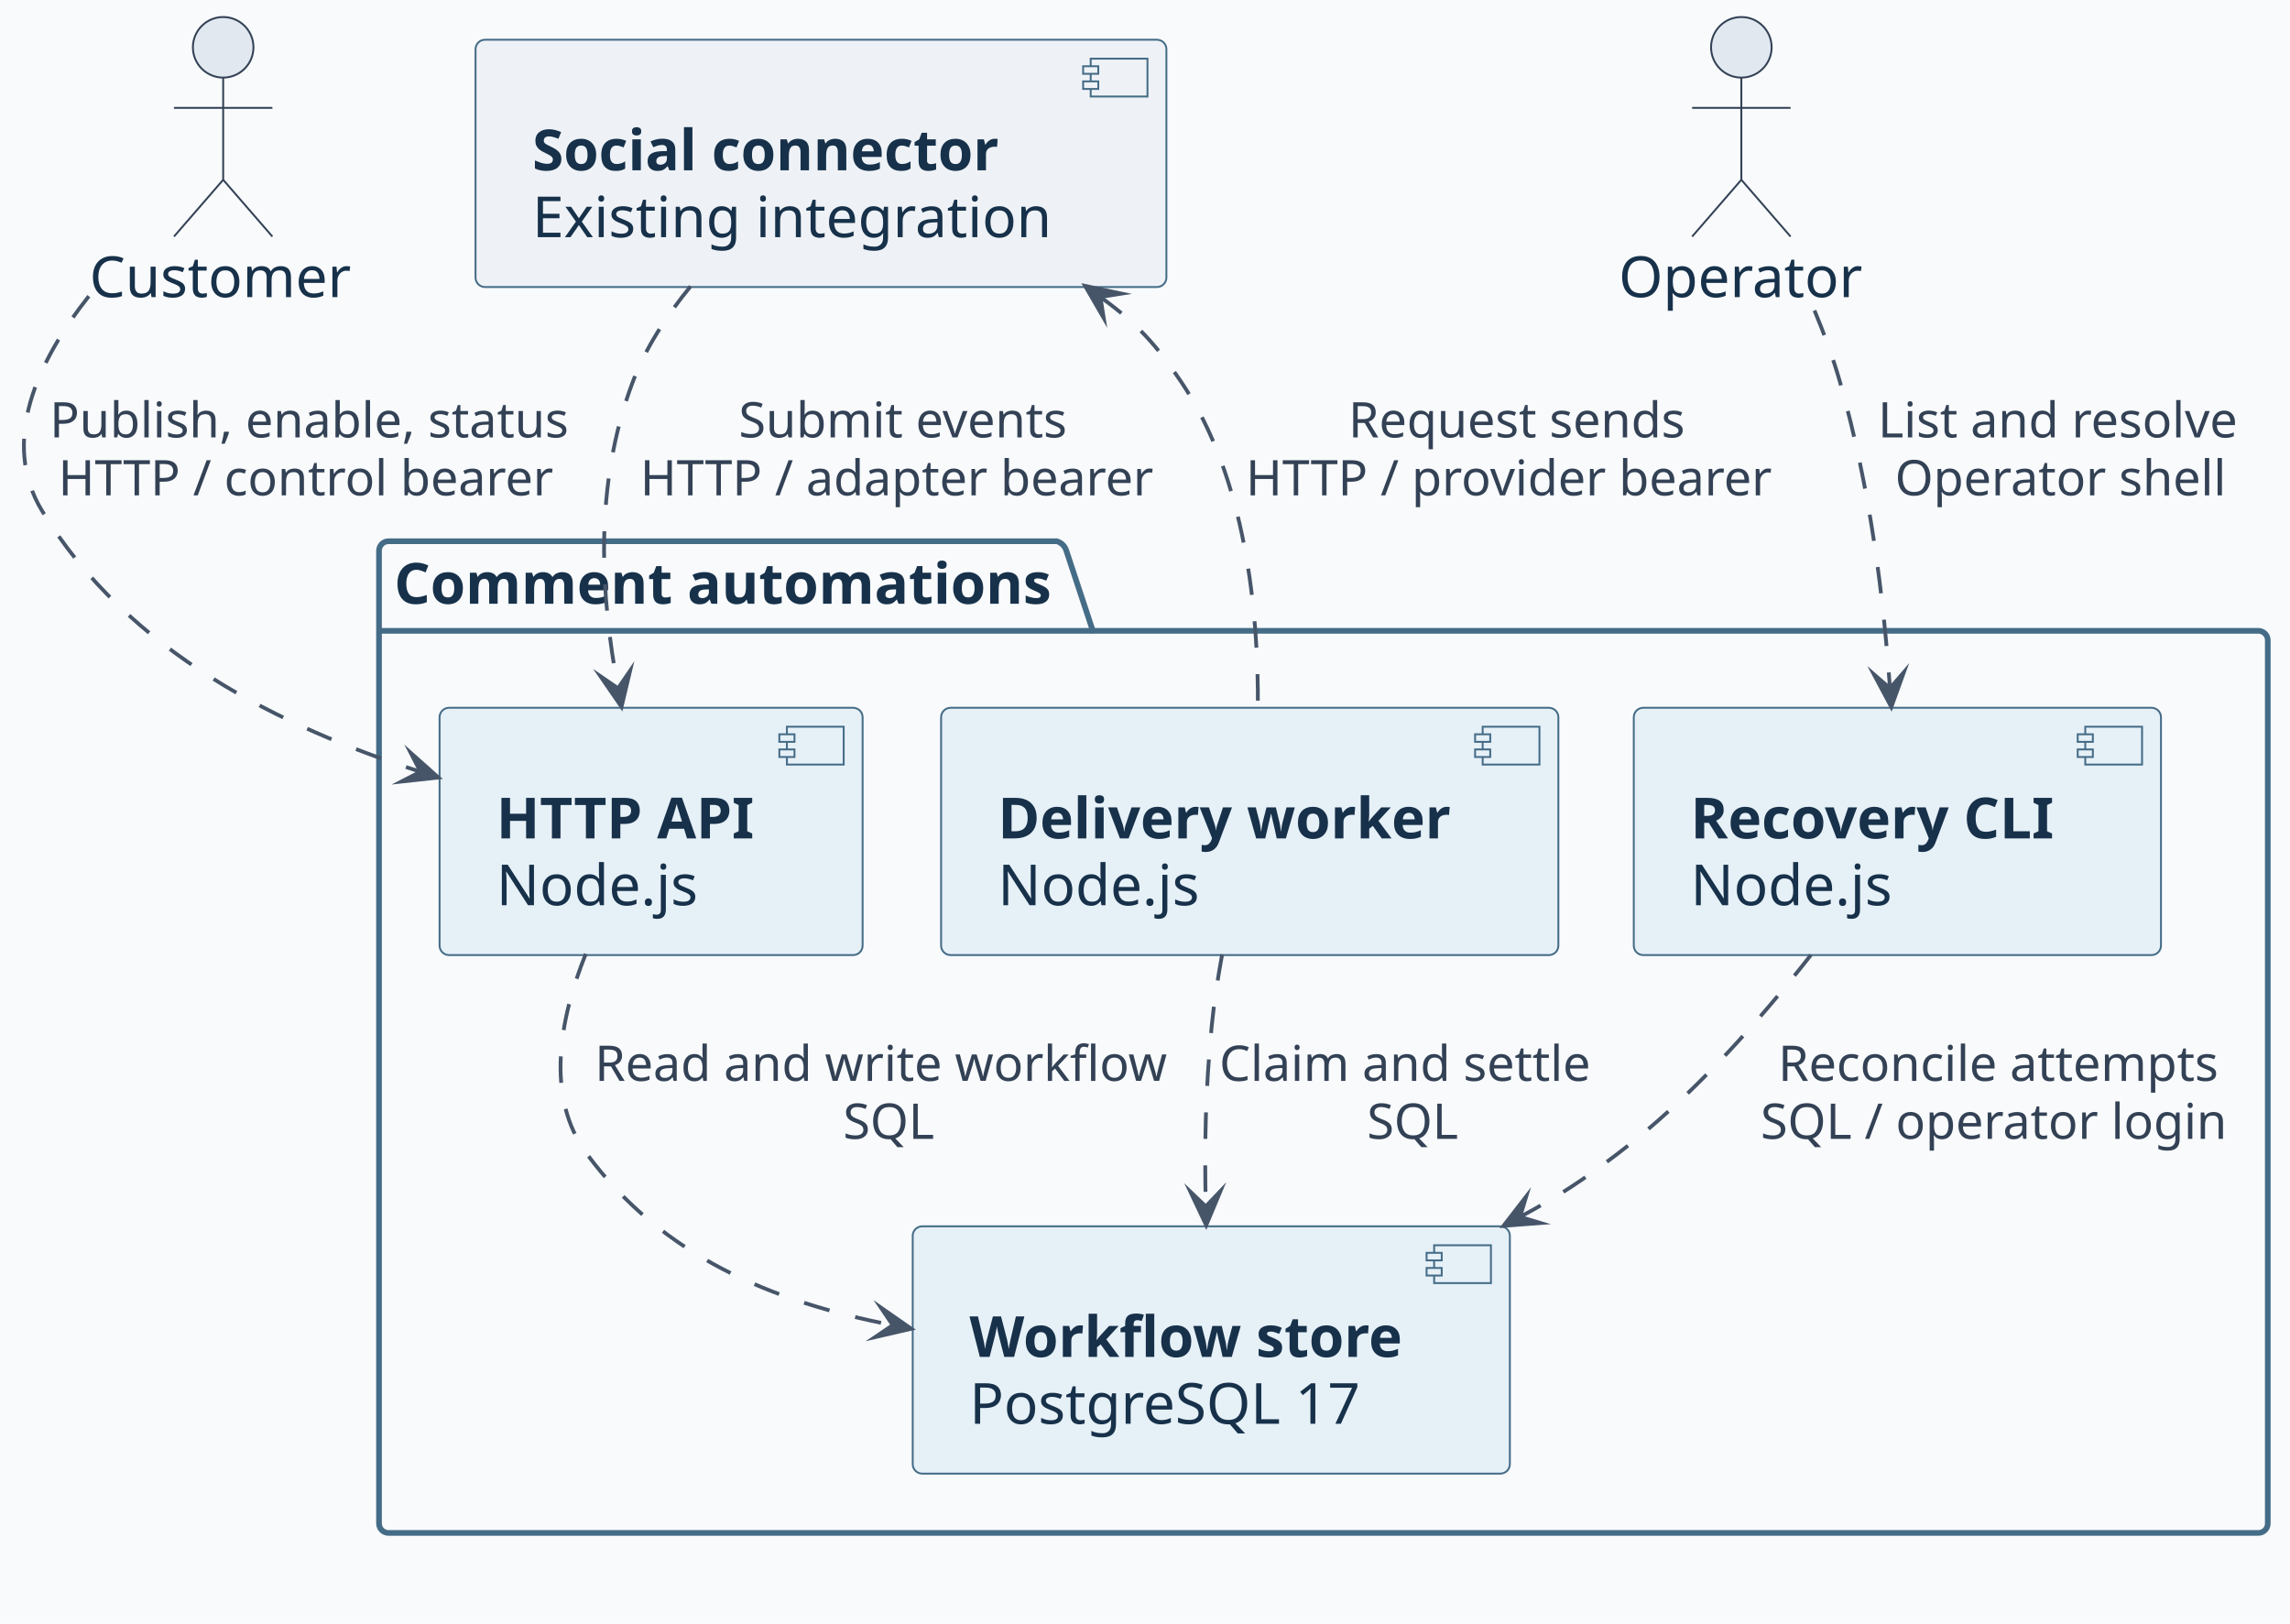
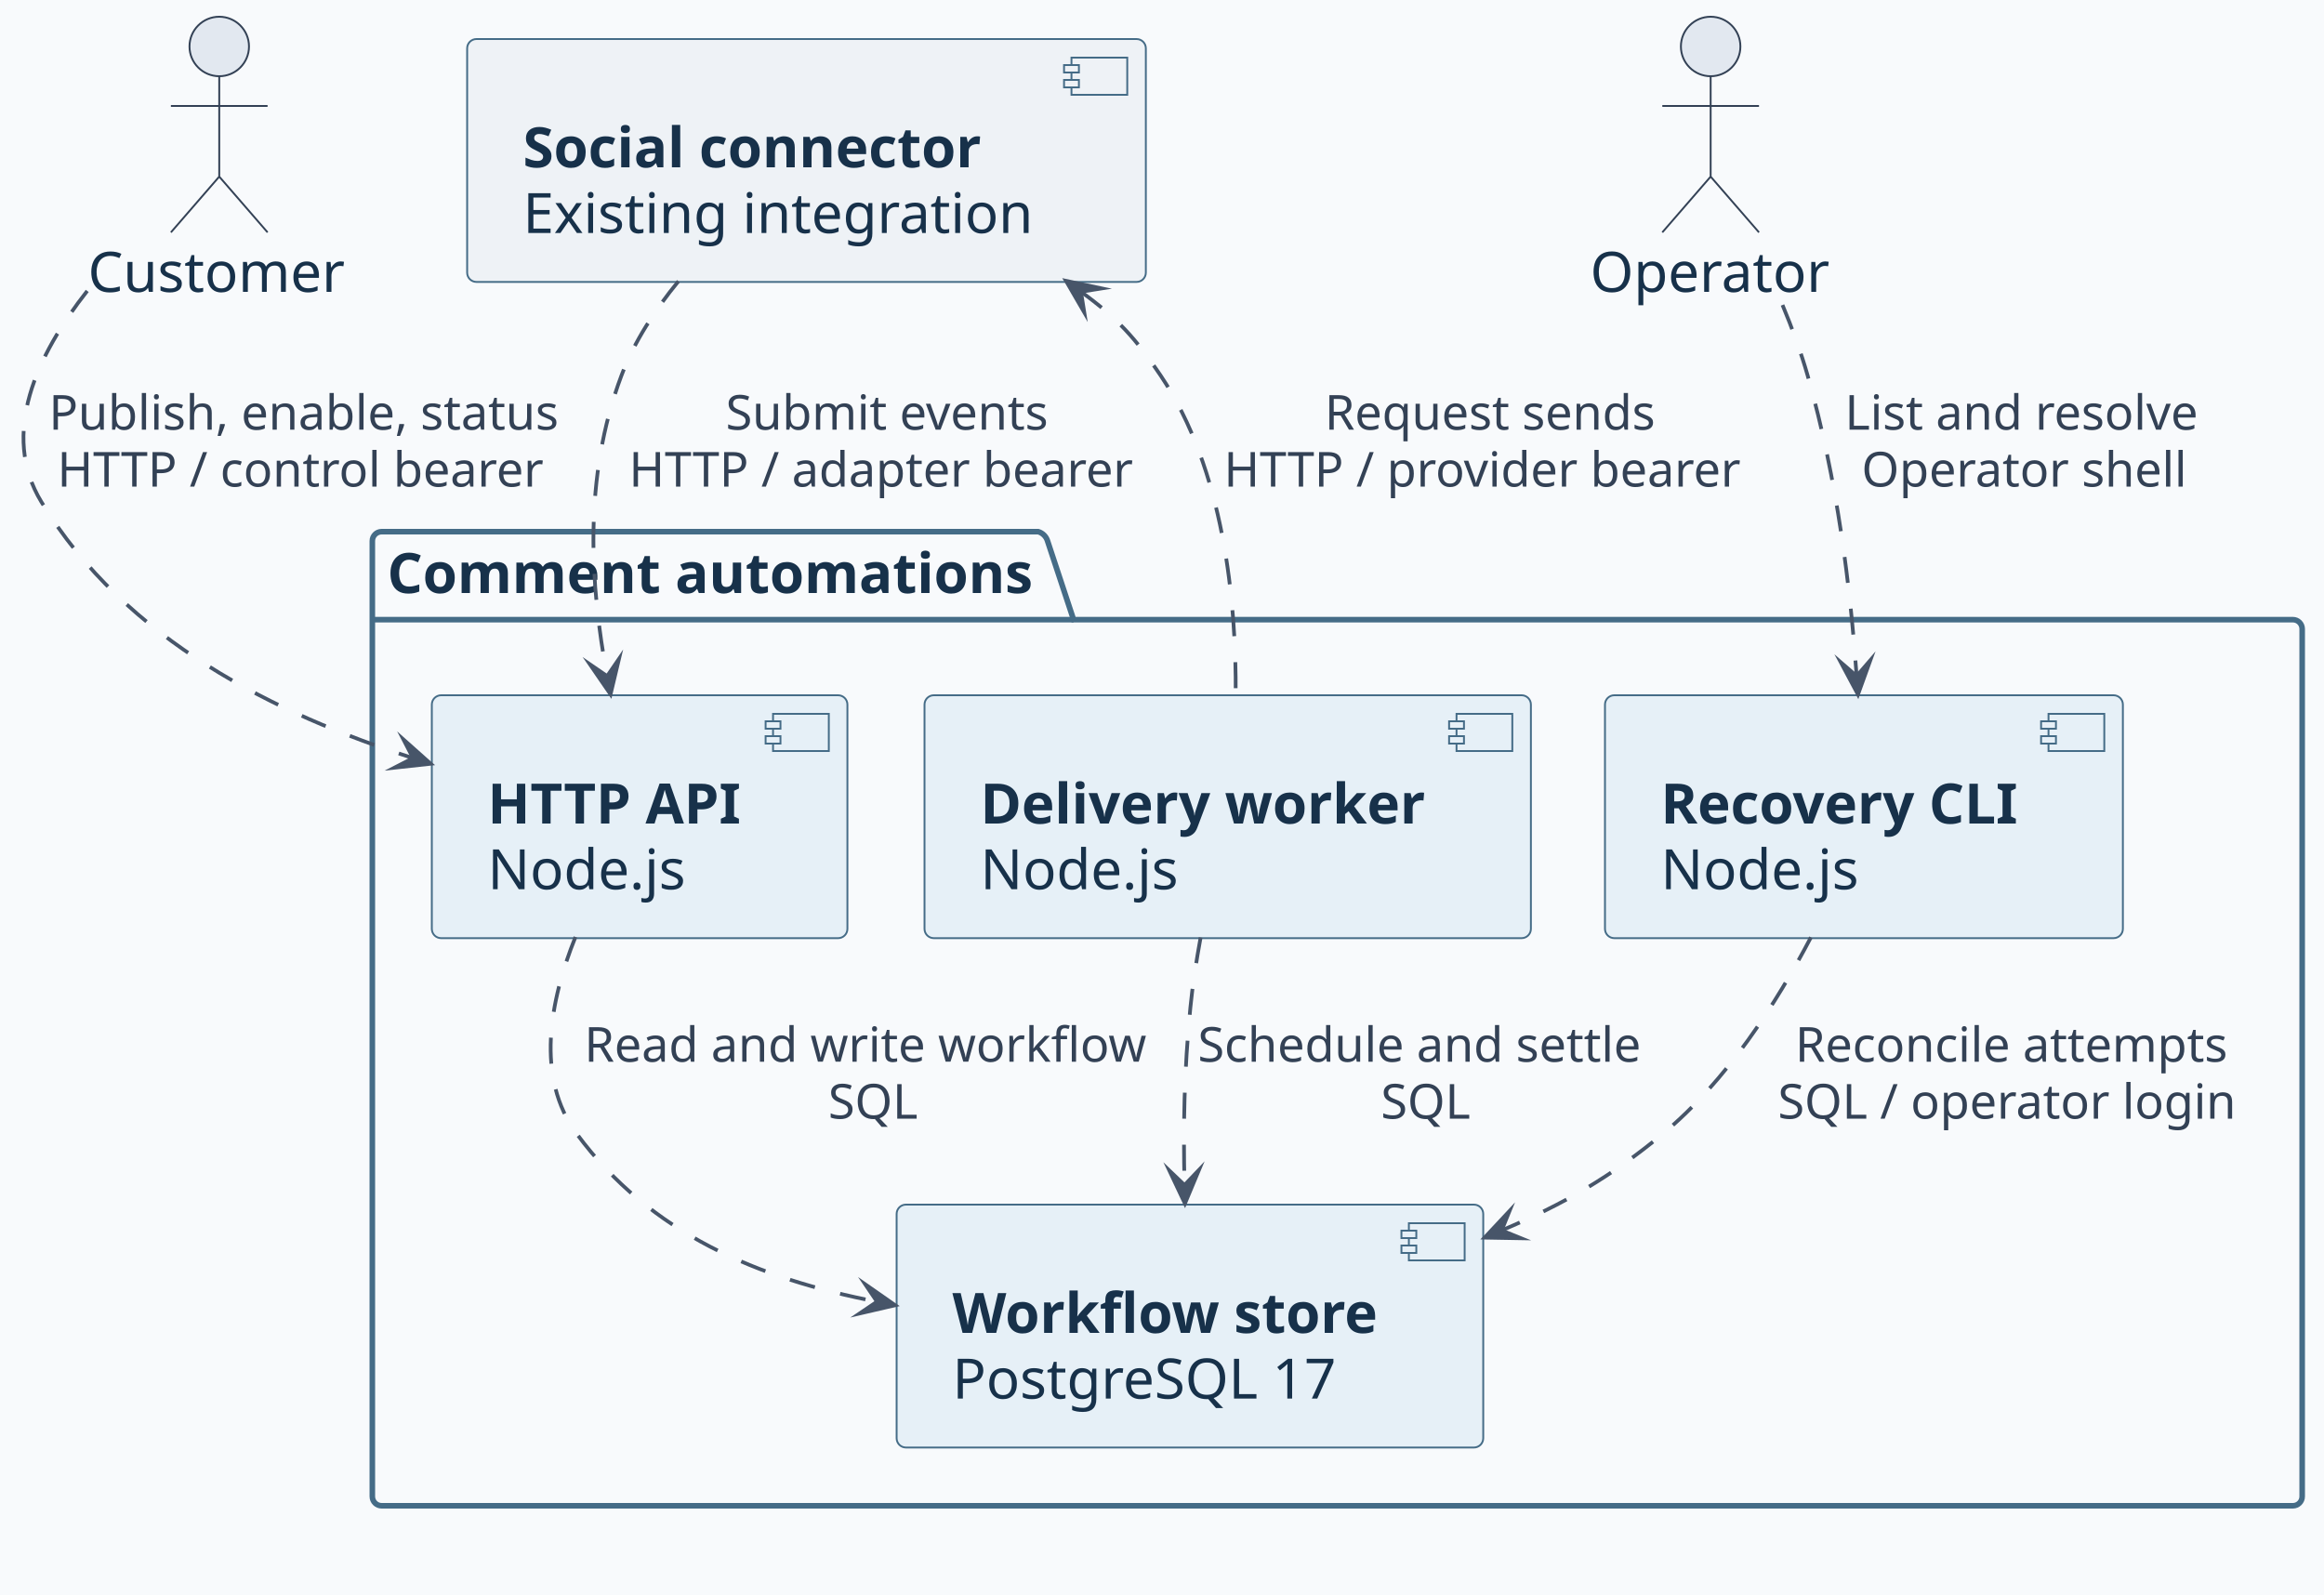
- <svg xmlns="http://www.w3.org/2000/svg" version="1.1" data-diagram-type="DESCRIPTION" style="width:605px;height:429px;background:#F8FAFC;" width="605px" height="429px" viewBox="0 0 605 429" zoomAndPan="magnify" preserveAspectRatio="none" contentStyleType="text/css">
+ <svg xmlns="http://www.w3.org/2000/svg" version="1.1" data-diagram-type="DESCRIPTION" style="width:625px;height:429px;background:#F8FAFC;" width="625px" height="429px" viewBox="0 0 625 429" zoomAndPan="magnify" preserveAspectRatio="none" contentStyleType="text/css">
  <defs />
  <g font-family="sans-serif" lengthAdjust="spacing">
-     <rect x="0" y="0" width="605" height="429" fill="#F8FAFC" style="stroke:none;" />
+     <rect x="0" y="0" width="625" height="429" fill="#F8FAFC" style="stroke:none;" />
    <g class="cluster" data-qualified-name="Comment automations" id="ent0004" data-source-line="24">
-       <path d="M102.633,143 L279.217,143 A3.75,3.75 0 0 1 281.717,145.5 L288.717,166.666 L596.633,166.666 A2.5,2.5 0 0 1 599.133,169.166 L599.133,402.5 A2.5,2.5 0 0 1 596.633,405 L102.633,405 A2.5,2.5 0 0 1 100.133,402.5 L100.133,145.5 A2.5,2.5 0 0 1 102.633,143" style="stroke:#456C87;stroke-width:1.5;" fill="#F8FAFC" />
+       <path d="M102.633,143 L279.217,143 A3.75,3.75 0 0 1 281.717,145.5 L288.717,166.666 L616.633,166.666 A2.5,2.5 0 0 1 619.133,169.166 L619.133,402.5 A2.5,2.5 0 0 1 616.633,405 L102.633,405 A2.5,2.5 0 0 1 100.133,402.5 L100.133,145.5 A2.5,2.5 0 0 1 102.633,143" style="stroke:#456C87;stroke-width:1.5;" fill="#F8FAFC" />
      <line x1="100.133" y1="166.666" x2="288.717" y2="166.666" style="stroke:#456C87;stroke-width:1.5;" />
      <text x="104.133" y="159.502" fill="#17314A" font-size="15" textLength="175.583" font-weight="700">Comment automations</text>
    </g>
    <g class="entity" data-qualified-name="customer" id="ent0001" data-source-line="20">
      <ellipse cx="58.962" cy="12.5" rx="8" ry="8" fill="#E2E8F0" style="stroke:#334155;stroke-width:0.5;" />
      <path d="M58.962,20.5 L58.962,47.5 M45.962,28.5 L71.962,28.5 M58.962,47.5 L45.962,62.5 M58.962,47.5 L71.962,62.5" style="stroke:#334155;stroke-width:0.5;" fill="none" />
      <text x="23.633" y="78.502" fill="#17314A" font-size="15" textLength="70.657">Customer</text>
    </g>
    <g class="entity" data-qualified-name="operator" id="ent0002" data-source-line="21">
      <ellipse cx="460.05" cy="12.5" rx="8" ry="8" fill="#E2E8F0" style="stroke:#334155;stroke-width:0.5;" />
      <path d="M460.05,20.5 L460.05,47.5 M447.05,28.5 L473.05,28.5 M460.05,47.5 L447.05,62.5 M460.05,47.5 L473.05,62.5" style="stroke:#334155;stroke-width:0.5;" fill="none" />
      <text x="427.633" y="78.502" fill="#17314A" font-size="15" textLength="64.834">Operator</text>
    </g>
    <g class="entity" data-qualified-name="integration" id="ent0003" data-source-line="22">
      <rect x="125.633" y="10.5" width="182.522" height="65.332" fill="#EEF2F6" style="stroke:#456C87;stroke-width:0.5;" rx="2.5" ry="2.5" />
      <rect x="288.155" y="15.5" width="15" height="10" fill="#EEF2F6" style="stroke:#456C87;stroke-width:0.5;" />
      <rect x="286.155" y="17.5" width="4" height="2" fill="#EEF2F6" style="stroke:#456C87;stroke-width:0.5;" />
      <rect x="286.155" y="21.5" width="4" height="2" fill="#EEF2F6" style="stroke:#456C87;stroke-width:0.5;" />
      <text x="140.633" y="45.002" fill="#17314A" font-size="15" textLength="126.167" font-weight="700">Social connector</text>
      <text x="140.633" y="62.668" fill="#17314A" font-size="15" textLength="142.522">Existing integration</text>
    </g>
    <g class="entity" data-qualified-name="Comment automations.api" id="ent0005" data-source-line="25">
      <rect x="116.133" y="187" width="111.763" height="65.332" fill="#E6F0F7" style="stroke:#456C87;stroke-width:0.5;" rx="2.5" ry="2.5" />
      <rect x="207.896" y="192" width="15" height="10" fill="#E6F0F7" style="stroke:#456C87;stroke-width:0.5;" />
      <rect x="205.896" y="194" width="4" height="2" fill="#E6F0F7" style="stroke:#456C87;stroke-width:0.5;" />
      <rect x="205.896" y="198" width="4" height="2" fill="#E6F0F7" style="stroke:#456C87;stroke-width:0.5;" />
      <text x="131.133" y="221.502" fill="#17314A" font-size="15" textLength="71.763" font-weight="700">HTTP API</text>
      <text x="131.133" y="239.168" fill="#17314A" font-size="15" textLength="55.049">Node.js</text>
    </g>
    <g class="entity" data-qualified-name="Comment automations.worker" id="ent0006" data-source-line="26">
      <rect x="248.633" y="187" width="163.076" height="65.332" fill="#E6F0F7" style="stroke:#456C87;stroke-width:0.5;" rx="2.5" ry="2.5" />
      <rect x="391.71" y="192" width="15" height="10" fill="#E6F0F7" style="stroke:#456C87;stroke-width:0.5;" />
      <rect x="389.71" y="194" width="4" height="2" fill="#E6F0F7" style="stroke:#456C87;stroke-width:0.5;" />
      <rect x="389.71" y="198" width="4" height="2" fill="#E6F0F7" style="stroke:#456C87;stroke-width:0.5;" />
      <text x="263.633" y="221.502" fill="#17314A" font-size="15" textLength="123.076" font-weight="700">Delivery worker</text>
      <text x="263.633" y="239.168" fill="#17314A" font-size="15" textLength="55.049">Node.js</text>
    </g>
    <g class="entity" data-qualified-name="Comment automations.cli" id="ent0007" data-source-line="27">
      <rect x="431.633" y="187" width="139.28" height="65.332" fill="#E6F0F7" style="stroke:#456C87;stroke-width:0.5;" rx="2.5" ry="2.5" />
      <rect x="550.913" y="192" width="15" height="10" fill="#E6F0F7" style="stroke:#456C87;stroke-width:0.5;" />
      <rect x="548.913" y="194" width="4" height="2" fill="#E6F0F7" style="stroke:#456C87;stroke-width:0.5;" />
      <rect x="548.913" y="198" width="4" height="2" fill="#E6F0F7" style="stroke:#456C87;stroke-width:0.5;" />
      <text x="446.633" y="221.502" fill="#17314A" font-size="15" textLength="99.28" font-weight="700">Recovery CLI</text>
      <text x="446.633" y="239.168" fill="#17314A" font-size="15" textLength="55.049">Node.js</text>
    </g>
    <g class="entity" data-qualified-name="Comment automations.db" id="ent0008" data-source-line="28">
      <rect x="241.133" y="324" width="157.759" height="65.332" fill="#E6F0F7" style="stroke:#456C87;stroke-width:0.5;" rx="2.5" ry="2.5" />
      <rect x="378.892" y="329" width="15" height="10" fill="#E6F0F7" style="stroke:#456C87;stroke-width:0.5;" />
      <rect x="376.892" y="331" width="4" height="2" fill="#E6F0F7" style="stroke:#456C87;stroke-width:0.5;" />
      <rect x="376.892" y="335" width="4" height="2" fill="#E6F0F7" style="stroke:#456C87;stroke-width:0.5;" />
      <text x="256.133" y="358.502" fill="#17314A" font-size="15" textLength="117.759" font-weight="700">Workflow store</text>
      <text x="256.133" y="376.168" fill="#17314A" font-size="15" textLength="106.055">PostgreSQL 17</text>
    </g>
    <g class="link" data-entity-1="ent0001" data-entity-2="ent0005" id="lnk9" data-link-type="dependency">
      <polygon points="115.832,205.427,108.481,198.873,111.071,203.902,106.041,206.492,115.832,205.427" fill="#475569" style="stroke:#475569;stroke-width:1;stroke-linejoin:miter;stroke-miterlimit:10;" />
      <path d="M23.46,78.252 C9.851,95.544 0,116.684 11.133,135 C33.785,172.265 74.29,192.123 111.071,203.902" style="stroke:#475569;stroke-width:1;stroke-dasharray:7,7;" fill="none" />
      <text x="13.133" y="115.568" fill="#334155" font-size="13" textLength="141.997">Publish, enable, status</text>
      <text x="15.403" y="130.879" fill="#334155" font-size="13" textLength="137.458">HTTP / control bearer</text>
    </g>
    <g class="link" data-entity-1="ent0002" data-entity-2="ent0007" id="lnk10" data-link-type="dependency">
      <polygon points="499.672,186.812,503.017,177.549,499.314,181.825,495.037,178.122,499.672,186.812" fill="#475569" style="stroke:#475569;stroke-width:1;stroke-linejoin:miter;stroke-miterlimit:10;" />
      <path d="M479.375,82.037 C481.968,88.258 484.346,94.724 486.133,101 C494.217,129.382 497.593,157.878 499.314,181.825" style="stroke:#475569;stroke-width:1;stroke-dasharray:7,7;" fill="none" />
      <text x="496.133" y="115.568" fill="#334155" font-size="13" textLength="98.738">List and resolve</text>
      <text x="500.624" y="130.879" fill="#334155" font-size="13" textLength="89.756">Operator shell</text>
    </g>
    <g class="link" data-entity-1="ent0003" data-entity-2="ent0005" id="lnk11" data-link-type="dependency">
      <polygon points="164.199,186.761,166.481,177.18,163.282,181.846,158.616,178.647,164.199,186.761" fill="#475569" style="stroke:#475569;stroke-width:1;stroke-linejoin:miter;stroke-miterlimit:10;" />
      <path d="M182.455,75.642 C176.191,83.275 170.565,91.884 167.133,101 C156.739,128.612 158.755,157.574 163.282,181.846" style="stroke:#475569;stroke-width:1;stroke-dasharray:7,7;" fill="none" />
      <text x="195.171" y="115.568" fill="#334155" font-size="13" textLength="88.893">Submit events</text>
      <text x="169.133" y="130.879" fill="#334155" font-size="13" textLength="140.969">HTTP / adapter bearer</text>
    </g>
    <g class="link" data-entity-1="ent0005" data-entity-2="ent0008" id="lnk12" data-link-type="dependency">
      <polygon points="240.757,351.062,232.679,345.427,235.847,350.113,231.161,353.281,240.757,351.062" fill="#475569" style="stroke:#475569;stroke-width:1;stroke-linejoin:miter;stroke-miterlimit:10;" />
      <path d="M154.76,252.013 C147.863,269.135 143.92,289.842 155.133,305 C174.998,331.854 203.95,343.946 235.847,350.113" style="stroke:#475569;stroke-width:1;stroke-dasharray:7,7;" fill="none" />
      <text x="157.133" y="285.568" fill="#334155" font-size="13" textLength="155.251">Read and write workflow</text>
      <text x="222.743" y="300.879" fill="#334155" font-size="13" textLength="24.032">SQL</text>
    </g>
    <g class="link" data-entity-1="ent0007" data-entity-2="ent0008" id="lnk13" data-link-type="dependency">
-       <polygon points="397.198,323.876,407.018,323.131,401.6,321.506,403.225,316.088,397.198,323.876" fill="#475569" style="stroke:#475569;stroke-width:1;stroke-linejoin:miter;stroke-miterlimit:10;" />
-       <path d="M478.441,252.293 C464.982,269.502 446.749,290.204 427.133,305 C417.95,311.927 412.066,315.87 401.6,321.506" style="stroke:#475569;stroke-width:1;stroke-dasharray:7,7;" fill="none" />
-       <text x="469.773" y="285.568" fill="#334155" font-size="13" textLength="119.66">Reconcile attempts</text>
-       <text x="465.133" y="300.879" fill="#334155" font-size="13" textLength="128.94">SQL / operator login</text>
+       <polygon points="399.246,332.882,409.093,333.056,403.85,330.932,405.974,325.689,399.246,332.882" fill="#475569" style="stroke:#475569;stroke-width:1;stroke-linejoin:miter;stroke-miterlimit:10;" />
+       <path d="M487.02,252.107 C477.816,269.685 464.316,290.81 447.133,305 C433.137,316.559 420.77,323.769 403.85,330.932" style="stroke:#475569;stroke-width:1;stroke-dasharray:7,7;" fill="none" />
+       <text x="482.773" y="285.568" fill="#334155" font-size="13" textLength="119.66">Reconcile attempts</text>
+       <text x="478.133" y="300.879" fill="#334155" font-size="13" textLength="128.94">SQL / operator login</text>
    </g>
    <g class="link" data-entity-1="ent0006" data-entity-2="ent0008" id="lnk14" data-link-type="dependency">
      <polygon points="318.67,323.729,322.465,314.64,318.556,318.73,314.467,314.822,318.67,323.729" fill="#475569" style="stroke:#475569;stroke-width:1;stroke-linejoin:miter;stroke-miterlimit:10;" />
      <path d="M322.885,252.147 C321.739,258.365 320.735,264.862 320.133,271 C318.43,288.374 318.197,302.856 318.556,318.73" style="stroke:#475569;stroke-width:1;stroke-dasharray:7,7;" fill="none" />
-       <text x="322.133" y="285.568" fill="#334155" font-size="13" textLength="102.077">Claim and settle</text>
-       <text x="361.156" y="300.879" fill="#334155" font-size="13" textLength="24.032">SQL</text>
+       <text x="322.133" y="285.568" fill="#334155" font-size="13" textLength="122.472">Schedule and settle</text>
+       <text x="371.353" y="300.879" fill="#334155" font-size="13" textLength="24.032">SQL</text>
    </g>
    <g class="link" data-entity-1="ent0003" data-entity-2="ent0006" id="lnk16" data-link-type="dependency">
      <polygon points="286.665,75.531,291.605,84.052,290.714,78.466,296.3,77.574,286.665,75.531" fill="#475569" style="stroke:#475569;stroke-width:1;stroke-linejoin:miter;stroke-miterlimit:10;" />
      <path d="M290.714,78.466 C300.536,85.584 305.487,91.099 312.133,101 C329.157,126.359 332.513,161.669 332.315,186.948" style="stroke:#475569;stroke-width:1;stroke-dasharray:7,7;" fill="none" />
      <text x="356.251" y="115.568" fill="#334155" font-size="13" textLength="91.305">Request sends</text>
      <text x="329.133" y="130.879" fill="#334155" font-size="13" textLength="145.539">HTTP / provider bearer</text>
    </g>
  </g>
</svg>
